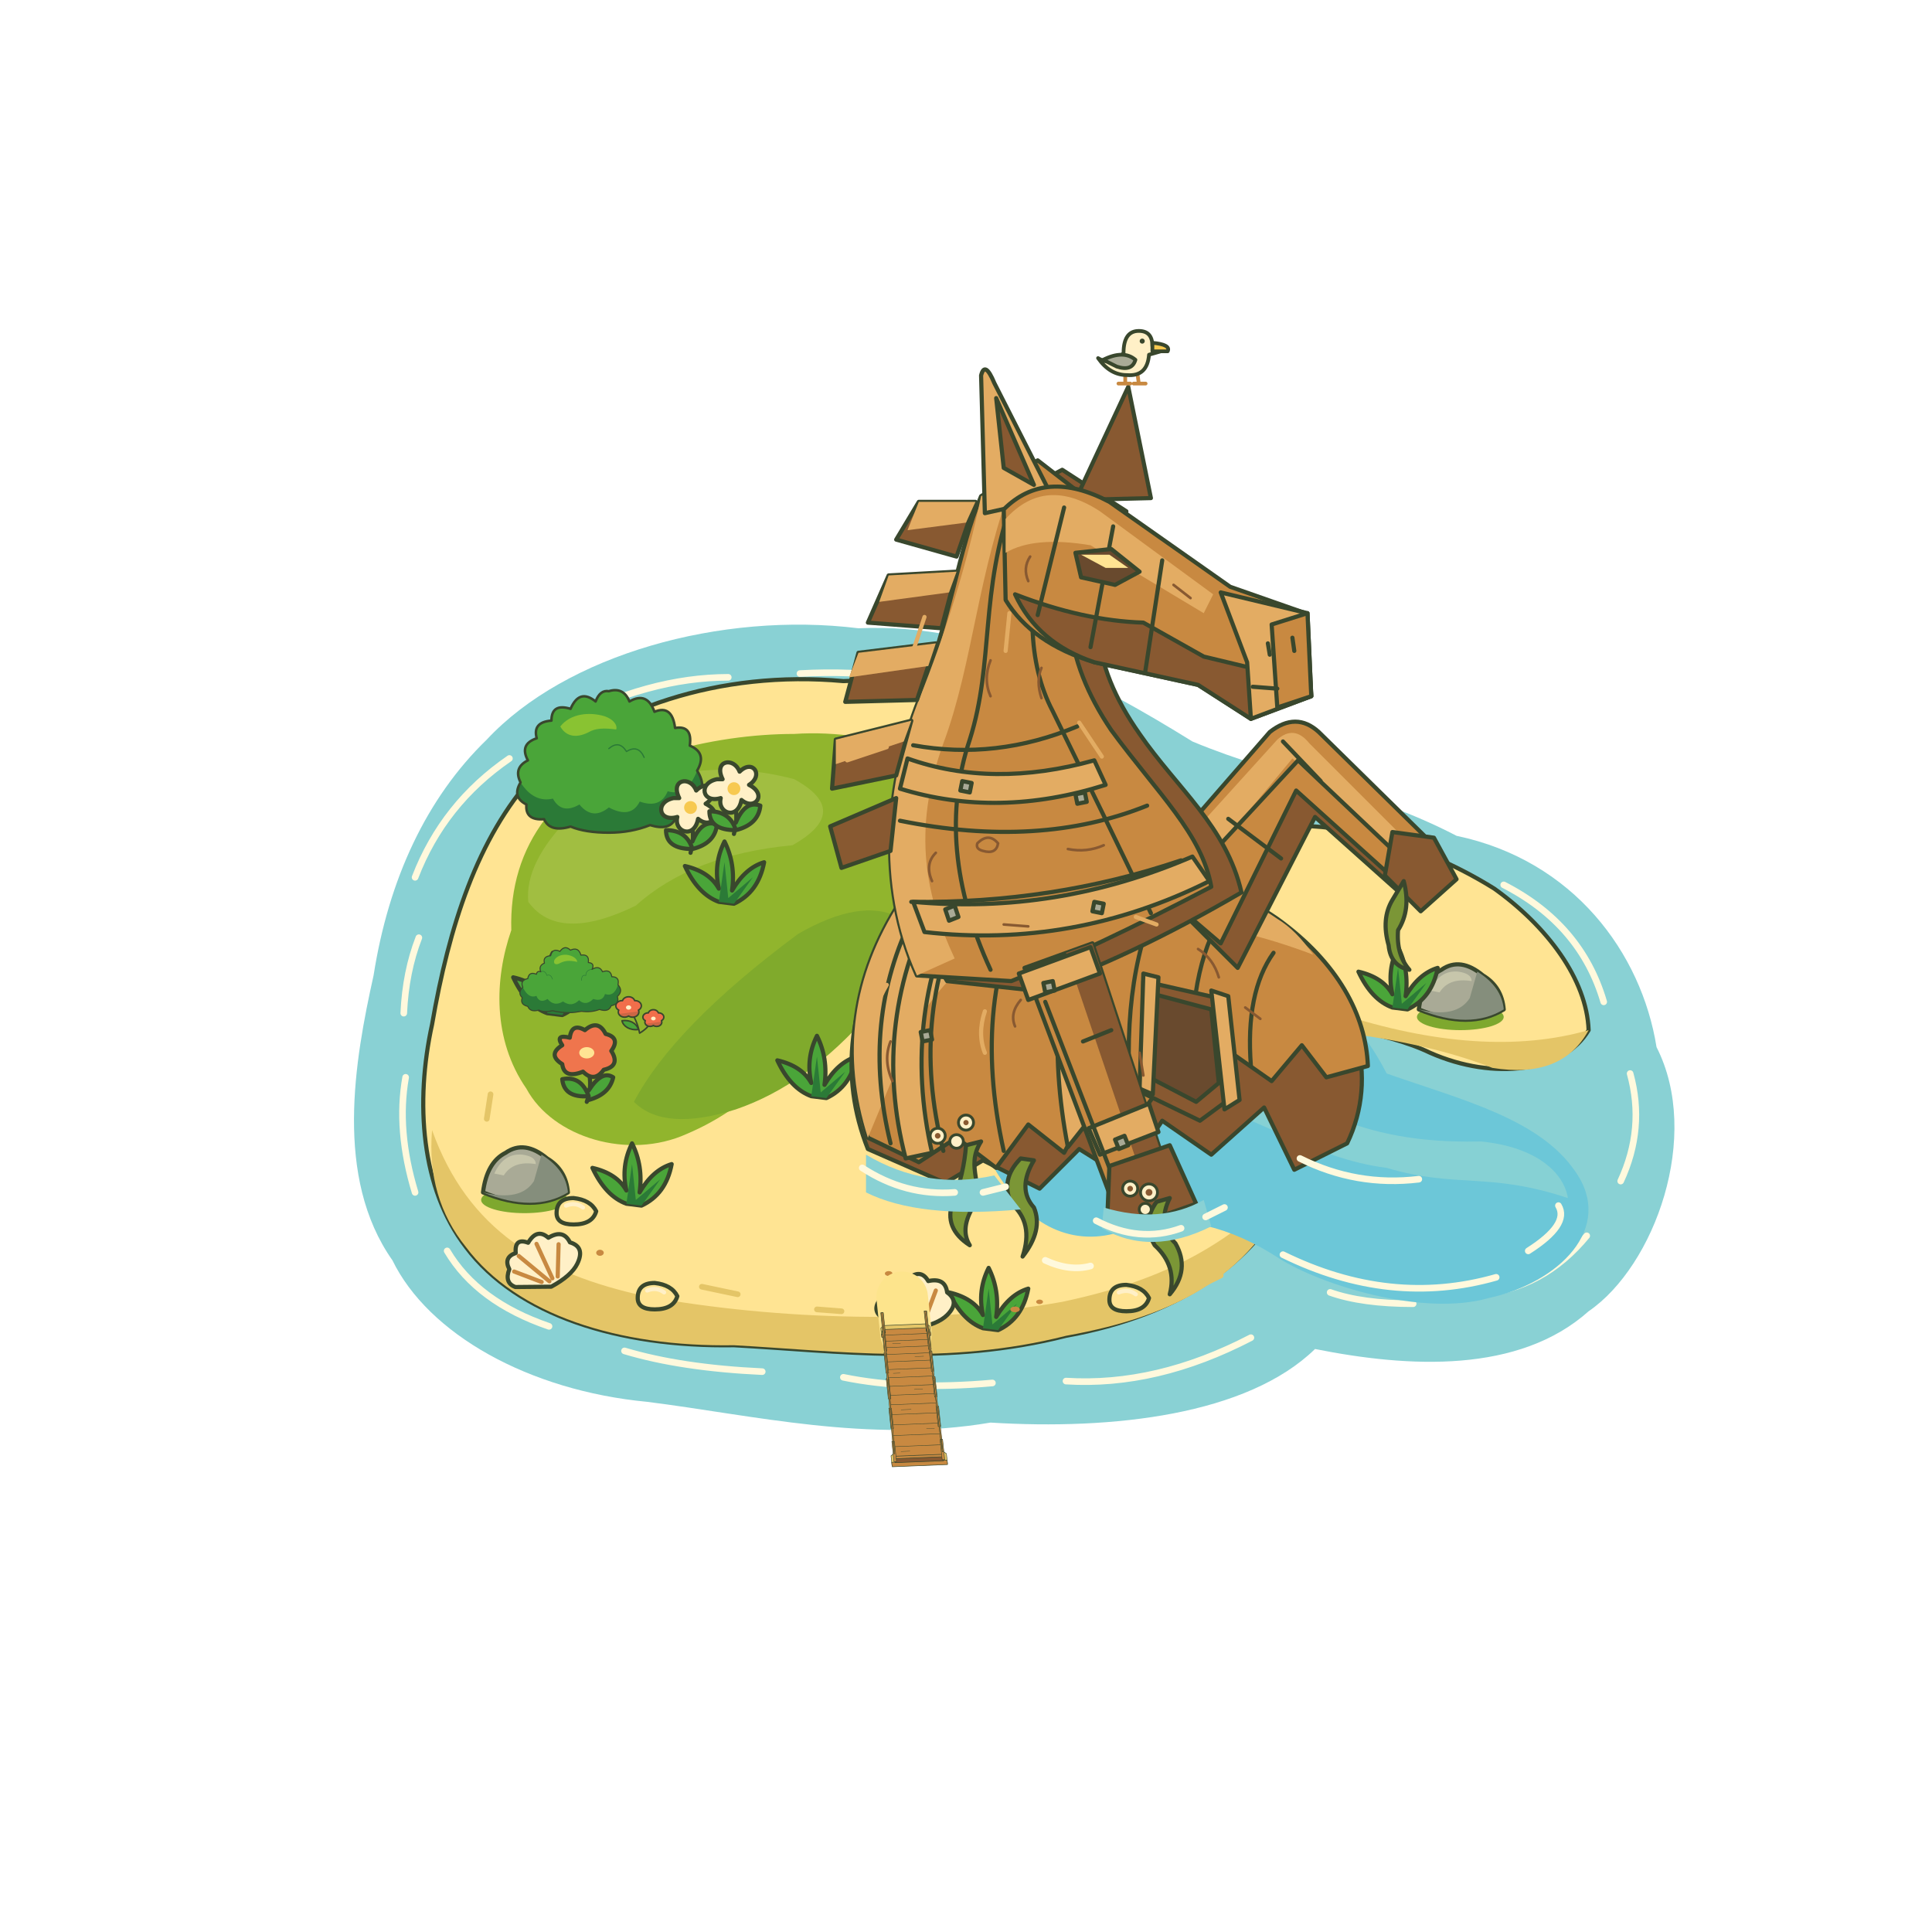
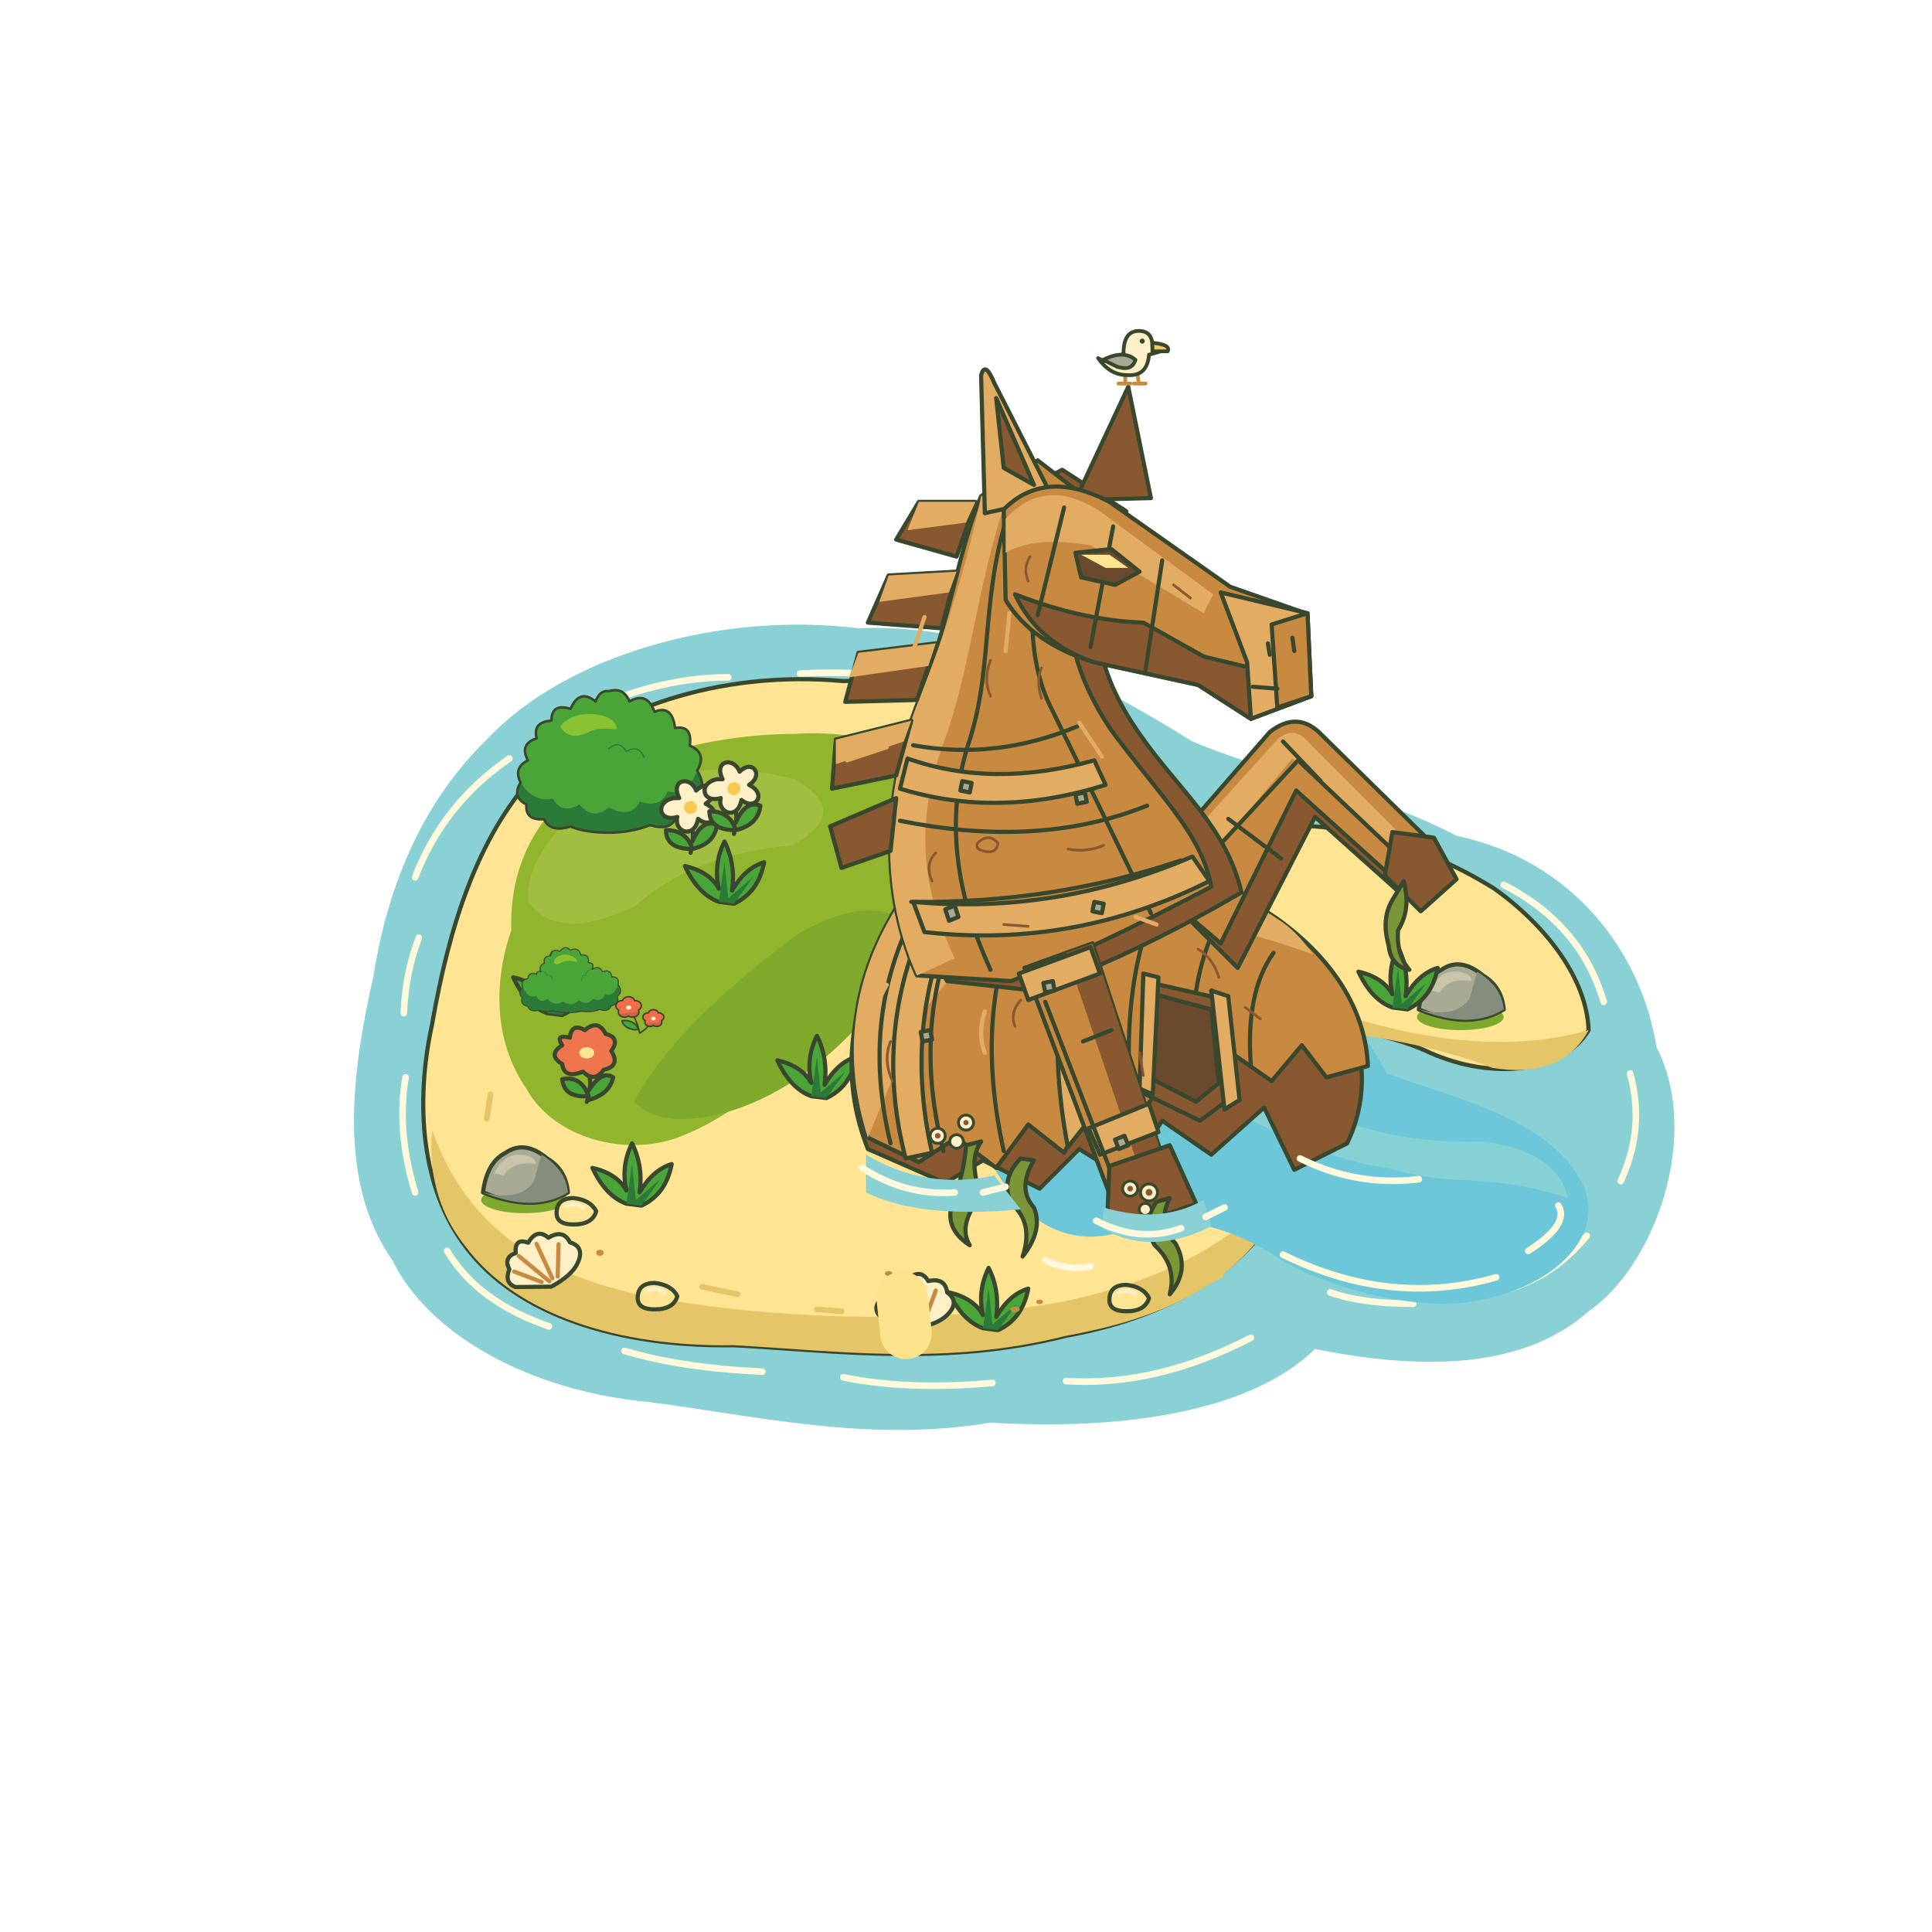
<svg xmlns="http://www.w3.org/2000/svg" xmlns:xlink="http://www.w3.org/1999/xlink" viewBox="0 0 1024 1024" width="1024" height="1024" stroke-linecap="round" stroke-linejoin="round" data-layer="ground">
  <defs>
    <g id="tuft" stroke="#39472d" stroke-width="2.2" stroke-linejoin="round">
      <path fill="#4aa539" d="M0 24 Q-11 20 -18 5 Q-5 8 0 17 Q-3 4 3 -8 Q9 4 7 18 Q14 6 24 3 Q21 19 8 25Z" />
      <path fill="#2b7a37" stroke="none" d="M0 24 3 3 5 22 18 11 8 25Z" />
    </g>
    <g id="daisy" stroke="#39472d" stroke-width="2.2" stroke-linejoin="round">
      <path fill="none" d="M0 4 Q4 13 1 24" />
      <path fill="#4aa539" d="M2 22 Q-12 22 -12 12 Q-1 12 2 22 M2 18 Q7 6 15 9 Q14 19 2 22" />
      <path fill="#fff0c7" d="M-5-5 C-10-15 1-17 4-9 C11-16 17-7 9-2 C19 3 12 12 5 6 C3 17-8 13-6 5 C-16 8-18-3-8-5Z" />
      <circle cx="1" cy="0" r="3.4" fill="#f7c950" stroke="none" />
    </g>
    <g id="poppy" stroke="#39472d" stroke-width="2.2" stroke-linejoin="round">
      <path fill="none" d="M0 4 Q5 15 1 26" />
      <path fill="#4aa539" d="M2 23 Q-11 24-12 14 Q-2 12 2 23 M2 20 Q9 9 15 13 Q13 22 2 25" />
      <path fill="#ef754d" d="M-8-8 Q-7-16 0-12 Q7-18 11-10 Q19-8 14-1 Q19 7 10 9 Q5 16-1 10 Q-11 14-12 6 Q-20 1-12-4 Q-16-10-8-8Z" />
      <ellipse cx="1" cy="0" rx="4" ry="3" fill="#ffe493" stroke="none" />
    </g>
    <g id="rock" stroke="#39472d" stroke-width="2.2" stroke-linejoin="round">
      <ellipse cx="0" cy="9" rx="23" ry="7" fill="#7ea82e" stroke="none" />
      <path fill="#a9aa96" d="M-22 5 Q-20-11-10-16 Q0-23 12-13 Q22-7 23 5 Q5 16-22 5Z" />
      <path fill="#858e7c" stroke="none" d="M9-15 Q22-7 23 5 Q5 16-22 5 Q-2 10 5-1Z" />
      <path fill="#c7c6ab" stroke="none" d="M-16-5 Q-11-16-1-15 Q6-14 6-10 Q-6-12-11-4Z" />
    </g>
    <g id="pebble" stroke="#39472d" stroke-width="2.2">
      <path fill="#ffe493" d="M-10 1 Q-10-7-1-7 Q8-6 11 0 Q9 7-1 7 Q-10 7-10 1Z" />
      <path fill="none" stroke="#fff0c7" d="M-5-3Q0-5 4-2" />
    </g>
    <g id="shell" stroke="#39472d" stroke-width="2.2" stroke-linejoin="round">
      <path fill="#fff0c7" d="M-17 7 Q-22 3-17-3 Q-18-10-11-10 Q-9-18-3-13 Q4-19 8-12 Q17-14 18-6 Q25-1 18 6 Q13 11 1 13Z" />
      <path fill="none" stroke="#c88941" d="M1 10-10-8 M3 9 1-11 M6 9 12-7 M-3 9-15-1" />
    </g>
    <g id="gull" stroke="#39472d" stroke-width="2.2" stroke-linejoin="round">
      <path fill="none" stroke="#c88941" d="M-4 10-4 17 M3 10 4 17 M-8 17H-1 M1 17H8" />
      <path fill="#fff0c7" d="M-20 2 Q-12 7-5-1 Q-5-14 4-14 Q12-14 12-5 L17-2 10 0 Q9 13-3 12 Q-13 12-20 2Z" />
      <path fill="#a9aa96" d="M-17 3Q-5-3 2 3Q0 10-9 7Z" />
      <path fill="#f7c950" d="M12-7Q23-6 21-2H12Z" />
      <circle cx="6" cy="-8" r="1.5" fill="#39472d" stroke="none" />
    </g>
  </defs>
  <path fill="#89d1d4" d="M258 392C300 347 382 324 455 333C523 330 582 362 632 393C680 413 724 418 772 443C834 456 870 505 878 555C902 602 877 671 842 695C805 728 747 725 697 715C661 750 590 758 525 754C460 765 399 750 343 743C280 737 227 707 208 668C177 624 188 562 198 517C206 466 226 423 258 392Z" />
  <path fill="none" stroke="#fff9dd" stroke-width="3.5" d="M220 465Q235 426 270 402 M298 383Q344 359 386 359 M424 357Q479 354 517 371 M551 384Q591 403 616 423 M797 469Q838 490 850 531 M864 569Q872 598 859 626 M841 655Q818 683 784 686 M749 691Q722 691 705 685 M663 709Q613 735 565 732 M526 733Q481 737 447 730 M404 727Q361 725 331 716 M291 703Q253 690 237 663 M220 632Q210 599 215 571 M214 537Q215 515 222 497" />
  <path fill="#ffe493" stroke="#39472d" stroke-width="2.2" d="M283 411C321 376 381 355 447 361C504 358 562 384 608 419C645 443 676 465 690 506C705 547 705 586 687 623C669 668 626 697 565 708C502 724 444 716 389 713C328 714 274 697 247 661C223 630 220 584 229 543C238 491 253 444 283 411Z" />
  <path fill="#e4c567" d="M229 599C248 652 287 675 342 687C413 700 496 702 563 690C620 678 654 658 687 623C665 675 626 697 565 708C502 724 444 716 389 713C328 714 274 697 247 661Q226 635 229 599Z" />
  <path fill="#ffe493" stroke="#39472d" stroke-width="2.2" d="M646 447C689 425 752 446 792 471C820 491 841 519 842 546C829 568 792 573 758 558C733 546 699 544 674 535Z" />
  <path fill="#e4c567" d="M709 537Q786 562 842 546Q828 572 791 566Q758 553 709 547Z" />
  <path fill="#91b52d" d="M289 434C322 402 378 389 421 389C465 386 512 404 544 423C566 438 553 457 532 470C500 490 470 500 448 530C418 563 397 587 364 601C333 615 293 603 279 577C261 551 262 519 271 493Q270 459 289 434Z" />
  <path fill="#a1be41" d="M303 432Q361 397 421 413Q452 430 420 448Q367 453 337 480Q296 500 280 478Q278 457 303 432Z" />
  <path fill="#80aa2c" d="M423 495Q456 476 476 486Q496 503 461 537Q428 575 390 588Q352 600 336 584Q357 544 423 495Z" />
  <use xlink:href="#tuft" x="290" y="513" />
  <use xlink:href="#tuft" x="381" y="454" />
  <use xlink:href="#tuft" x="430" y="557" />
  <use xlink:href="#tuft" x="332" y="614" />
  <use xlink:href="#tuft" x="521" y="680" />
  <use xlink:href="#poppy" x="310" y="558" />
  <use xlink:href="#pebble" x="598" y="688" />
  <use xlink:href="#pebble" x="348" y="687" />
  <use xlink:href="#shell" x="484" y="691" />
  <use xlink:href="#shell" x="287" y="670" transform="rotate(-19 287 670)" />
  <path fill="#6cc7d8" d="M660 513C701 520 721 542 735 569C775 583 816 593 835 621C856 651 826 680 789 688C754 698 700 681 678 667C652 650 626 644 603 649C576 663 550 653 535 631C522 615 515 595 527 576Q560 533 595 536Z" />
  <path fill="#86d1d4" d="M574 559C615 541 656 553 677 574C708 598 744 606 785 605C815 608 829 622 831 635C789 621 772 630 735 619C695 614 665 590 637 586C604 576 585 586 558 581Z" />
  <path fill="none" stroke="#e4c567" stroke-width="3" d="M372 682l19 4 M433 694l13 1 M258 593l2-13 M637 681l10-5" />
  <g fill="#c88941">
    <ellipse cx="318" cy="664" rx="2" ry="1.6" />
    <ellipse cx="471" cy="675" rx="2" ry="1.3" />
    <ellipse cx="538" cy="694" rx="2.5" ry="1.5" />
    <ellipse cx="551" cy="690" rx="1.8" ry="1.2" />
  </g>
  <g transform="matrix(0.5966016 -0.258948 -0.258948 0.6789901 336.6508 322.4951)">
    <g transform="" />
  </g>
  <g transform="translate(274.5 500.9881) scale(0.327381)">
    <path fill="#4AA539" d="M37 43 Q33 33 43 29 Q40 18 53 17 Q56 4 68 10 Q76 -1 85 8 Q98 2 102 16 Q116 14 114 28 Q125 29 120 39 Q132 32 137 43 Q150 38 152 51 Q165 51 162 64 Q171 74 161 83 Q165 95 151 98 Q147 109 132 104 Q119 109.14 103 107 Q91 109.14 84 109.14 Q68 109.14 56 106 Q42 109.14 34 105 Q20 109 16 99 Q3 96 7 85 Q-1 77 8 68 Q3 57 16 54 Q18 42 30 47 Q31 41 37 43 Z" />
    <path fill="#2B7A37" d="M162 64 Q171 74 161 83 Q165 95 151 98 Q147 109 132 104 Q119 109.14 103 107 Q91 109.14 84 109.14 Q68 109.14 56 106 Q42 109.14 34 105 Q20 109 16 99 Q3 96 7 85 Q-1 77 8 68 Q17 87 30 82 Q35 95 48 87 Q59 100 73 91 Q87 101 99 89 Q110 99 122 87 Q137 92 141 79 Q156 84 162 64 Z" />
    <path fill="#89C332" d="M59 24 C63 17 73 14 82 16 C91 18 96 23 96 27 C83 24 75 25 66 30 C61 32 57 30 59 24 Z" />
    <path fill="none" stroke="#2B7A37" stroke-width="0.85" d="M37 43 Q44 40 47 49 Q53 46 56 55" />
    <path fill="none" stroke="#2B7A37" stroke-width="0.85" d="M120 39 Q110 40 110 49 Q103 47 103 57" />
    <path fill="none" stroke="#39472D" stroke-width="1.71" d="M37 43 Q33 33 43 29 Q40 18 53 17 Q56 4 68 10 Q76 -1 85 8 Q98 2 102 16 Q116 14 114 28 Q125 29 120 39 Q132 32 137 43 Q150 38 152 51 Q165 51 162 64 Q171 74 161 83 Q165 95 151 98 Q147 109 132 104 Q119 109.14 103 107 Q91 109.14 84 109.14 Q68 109.14 56 106 Q42 109.14 34 105 Q20 109 16 99 Q3 96 7 85 Q-1 77 8 68 Q3 57 16 54 Q18 42 30 47 Q31 41 37 43 Z" />
  </g>
  <g transform="translate(325 527) scale(0.5833333)">
    <g id="stems-and-leaf">
      <path d="M24 35.3 Q22 24 14 12 M24 35.3 Q33 30 36 22" fill="none" stroke="#39472D" stroke-width="1.39" />
      <path d="M23 32 C15 33 9 29 8 24 C15 23 21 26 23 32 Z" fill="#4AA539" stroke="#39472D" stroke-width="1.39" />
    </g>
    <g id="flower-heads">
      <path d="M8.476 5.765 C9.118 3.693 11.393 2.242 14.000 2.242 C16.607 2.242 18.882 3.693 19.524 5.765 C22.126 5.625 24.512 6.951 25.318 8.985 C26.123 11.018 25.144 13.240 22.939 14.382 C23.905 16.368 23.104 18.638 20.995 19.894 C18.885 21.151 16.005 21.074 14.000 19.707 C11.995 21.074 9.115 21.151 7.005 19.894 C4.896 18.638 4.095 16.368 5.061 14.382 C2.856 13.240 1.877 11.018 2.682 8.985 C3.488 6.951 5.874 5.625 8.476 5.765 Z" fill="#F16E4B" />
      <path d="M31.970 16.887 C32.496 15.188 34.362 13.998 36.500 13.998 C38.638 13.998 40.504 15.188 41.030 16.887 C43.164 16.773 45.120 17.860 45.780 19.527 C46.441 21.195 45.638 23.017 43.830 23.953 C44.622 25.581 43.965 27.443 42.236 28.473 C40.506 29.504 38.144 29.441 36.500 28.320 C34.856 29.441 32.494 29.504 30.764 28.473 C29.035 27.443 28.378 25.581 29.170 23.953 C27.362 23.017 26.559 21.195 27.220 19.527 C27.880 17.860 29.836 16.773 31.970 16.887 Z" fill="#F16E4B" />
      <path d="M23.294 15.492 L23.299 15.520 L23.324 15.712 L23.339 15.904 L23.345 16.096 L23.341 16.287 L23.327 16.478 L23.304 16.667 L23.272 16.856 L23.230 17.043 L23.180 17.228 L23.120 17.411 L23.051 17.593 L22.973 17.772 L22.887 17.948 L22.791 18.121 L22.687 18.292 L22.575 18.459 L22.454 18.622 L22.324 18.782 L22.186 18.938 L22.040 19.089 L21.886 19.236 L21.723 19.378 L21.553 19.515 L21.375 19.647 L21.189 19.774 L20.995 19.894 L20.795 20.008 L20.590 20.114 L20.382 20.213 L20.171 20.303 L19.956 20.386 L19.738 20.461 L19.517 20.528 L19.294 20.588 L19.069 20.639 L18.841 20.683 L18.613 20.719 L18.383 20.748 L18.152 20.769 L17.921 20.782 L17.690 20.787 L17.458 20.785 L17.227 20.775 L16.996 20.757 L16.767 20.731 L16.538 20.698 L16.311 20.658 L16.086 20.609 L15.863 20.553 L15.642 20.490 L15.424 20.418 L15.209 20.340 L14.998 20.253 L14.790 20.159 L14.586 20.057 L14.386 19.948 L14.190 19.831 L14.000 19.707 L13.810 19.831 L13.614 19.948 L13.414 20.057 L13.210 20.159 L13.002 20.253 L12.791 20.340 L12.576 20.418 L12.358 20.490 L12.137 20.553 L11.914 20.609 L11.689 20.658 L11.462 20.698 L11.233 20.731 L11.004 20.757 L10.773 20.775 L10.542 20.785 L10.310 20.787 L10.079 20.782 L9.848 20.769 L9.617 20.748 L9.387 20.719 L9.159 20.683 L8.931 20.639 L8.706 20.588 L8.483 20.528 L8.262 20.461 L8.044 20.386 L7.829 20.303 L7.618 20.213 L7.410 20.114 L7.205 20.008 L7.005 19.894 L6.811 19.774 L6.625 19.647 L6.447 19.515 L6.277 19.378 L6.114 19.236 L5.960 19.089 L5.814 18.938 L5.676 18.782 L5.546 18.622 L5.425 18.459 L5.313 18.292 L5.209 18.121 L5.113 17.948 L5.070 17.861 Z M44.121 24.863 L44.125 24.886 L44.146 25.044 L44.158 25.201 L44.163 25.359 L44.159 25.515 L44.148 25.672 L44.129 25.827 L44.103 25.982 L44.069 26.135 L44.027 26.287 L43.978 26.437 L43.922 26.586 L43.858 26.733 L43.787 26.877 L43.709 27.020 L43.624 27.159 L43.531 27.296 L43.432 27.430 L43.326 27.561 L43.213 27.689 L43.093 27.813 L42.966 27.934 L42.833 28.050 L42.693 28.163 L42.547 28.271 L42.395 28.374 L42.236 28.473 L42.072 28.567 L41.904 28.654 L41.734 28.734 L41.560 28.809 L41.384 28.876 L41.205 28.938 L41.024 28.993 L40.841 29.042 L40.656 29.084 L40.470 29.120 L40.283 29.150 L40.094 29.173 L39.905 29.190 L39.715 29.201 L39.526 29.205 L39.336 29.203 L39.146 29.195 L38.957 29.181 L38.769 29.160 L38.581 29.133 L38.395 29.099 L38.210 29.060 L38.027 29.014 L37.847 28.962 L37.668 28.903 L37.492 28.838 L37.318 28.768 L37.148 28.690 L36.980 28.607 L36.816 28.517 L36.656 28.422 L36.500 28.320 L36.344 28.422 L36.184 28.517 L36.020 28.607 L35.852 28.690 L35.682 28.768 L35.508 28.838 L35.332 28.903 L35.153 28.962 L34.973 29.014 L34.790 29.060 L34.605 29.099 L34.419 29.133 L34.231 29.160 L34.043 29.181 L33.854 29.195 L33.664 29.203 L33.474 29.205 L33.285 29.201 L33.095 29.190 L32.906 29.173 L32.717 29.150 L32.530 29.120 L32.344 29.084 L32.159 29.042 L31.976 28.993 L31.795 28.938 L31.616 28.876 L31.440 28.809 L31.266 28.734 L31.096 28.654 L30.928 28.567 L30.764 28.473 L30.605 28.374 L30.453 28.271 L30.307 28.163 L30.167 28.050 L30.034 27.934 L29.907 27.813 L29.787 27.689 L29.674 27.561 L29.568 27.430 L29.469 27.296 L29.376 27.159 L29.291 27.020 L29.213 26.877 L29.178 26.806 Z" fill="#39472D" fill-opacity="0.2" />
      <path d="M8.476 5.765 C9.118 3.693 11.393 2.242 14.000 2.242 C16.607 2.242 18.882 3.693 19.524 5.765 C22.126 5.625 24.512 6.951 25.318 8.985 C26.123 11.018 25.144 13.240 22.939 14.382 C23.905 16.368 23.104 18.638 20.995 19.894 C18.885 21.151 16.005 21.074 14.000 19.707 C11.995 21.074 9.115 21.151 7.005 19.894 C4.896 18.638 4.095 16.368 5.061 14.382 C2.856 13.240 1.877 11.018 2.682 8.985 C3.488 6.951 5.874 5.625 8.476 5.765 Z" fill="none" stroke="#39472D" stroke-width="1.39" />
      <path d="M31.970 16.887 C32.496 15.188 34.362 13.998 36.500 13.998 C38.638 13.998 40.504 15.188 41.030 16.887 C43.164 16.773 45.120 17.860 45.780 19.527 C46.441 21.195 45.638 23.017 43.830 23.953 C44.622 25.581 43.965 27.443 42.236 28.473 C40.506 29.504 38.144 29.441 36.500 28.320 C34.856 29.441 32.494 29.504 30.764 28.473 C29.035 27.443 28.378 25.581 29.170 23.953 C27.362 23.017 26.559 21.195 27.220 19.527 C27.880 17.860 29.836 16.773 31.970 16.887 Z" fill="none" stroke="#39472D" stroke-width="1.39" />
      <ellipse cx="14" cy="12" rx="2.4" ry="1.97" fill="#FFF0C7" />
      <ellipse cx="36.5" cy="22" rx="2.1" ry="1.72" fill="#FFF0C7" />
    </g>
  </g>
  <g fill="#c88941" />
  <g transform="matrix(0.5966016 -0.258948 -0.258948 0.6789901 336.6508 322.4951)" />
  <g transform="translate(274.5 500.9881) scale(0.327381)" />
  <g transform="translate(325 527) scale(0.5833333)">
    <g id="stems-and-leaf" />
    <g id="flower-heads" />
  </g>
  <g fill="#c88941" />
  <g transform="matrix(0.5966016 -0.258948 -0.258948 0.6789901 336.6508 322.4951)" />
  <g transform="translate(274.5 500.9881) scale(0.327381)" />
  <g transform="translate(325 527) scale(0.5833333)">
    <g id="stems-and-leaf" />
    <g id="flower-heads" />
  </g>
  <g fill="#c88941" />
  <g transform="matrix(0.5966016 -0.258948 -0.258948 0.6789901 336.6508 322.4951)" />
  <g transform="translate(274.5 500.9881) scale(0.327381)" />
  <g transform="translate(325 527) scale(0.5833333)">
    <g id="stems-and-leaf" />
    <g id="flower-heads" />
  </g>
  <g fill="#c88941" />
  <g transform="matrix(0.5966016 -0.258948 -0.258948 0.6789901 336.6508 322.4951)" />
  <g transform="translate(274.5 500.9881) scale(0.327381)" />
  <g transform="translate(325 527) scale(0.5833333)">
    <g id="stems-and-leaf" />
    <g id="flower-heads" />
  </g>
  <path id="dock-landing" d="M478.171 687.602 L480.178 706.697" fill="none" stroke="#fde48c" stroke-width="27.307" stroke-linecap="round" />
-   <g id="jetty" data-home-source="/pixi-art/home-expansion-c/bridges/bridge-ns.svg" transform="matrix(0.2128818 -0.008600866 0.02755139 0.262134 452.994 692.139)">
-     <g stroke="#39472d" stroke-width="1.15" stroke-linejoin="round" stroke-linecap="round">
-       <path fill="#e4c567" d="M59 47 L67 42 L173 42 L181 47 L181 64 L59 64 Z M51 305 L59 300 L181 300 L189 305 L189 325 L51 325 Z" />
-       <path fill="#c88941" d="M59 59 L181 59 L181 66 L59 66 Z M51 318 L189 318 L189 327 L51 327 Z" />
-       <path fill="#885931" d="M66 50 L60 310 L60 319 L66 59 Z M174 50 L180 310 L180 319 L174 59 Z" />
-       <path fill="#c88941" d="M66 50 Q63 156 60 310 L180 310 Q177 156 174 50 Z" />
-       <path fill="none" stroke-width=".85" d="M65.6 61.4 L174.4 61.4 M65.2 73.6 L174.8 73.6 M64.8 86.6 L175.2 86.6 M64.4 100.5 L175.6 100.5 M64 115.4 L176 115.4 M63.6 131 L176.4 131 M63.2 147.5 L176.8 147.5 M62.8 164.9 L177.2 164.9 M62.4 183 L177.6 183 M62 202.1 L178 202.1 M61.6 222 L178.4 222 M61.2 242.8 L178.8 242.8 M60.8 264.3 L179.2 264.3 M60.4 286.7 L179.6 286.7" />
-       <path fill="none" stroke-width=".65" d="M84 79 L104 79 M136 107 L158 107 M78 139 L95 139 M126 173 L147 173 M88 213 L113 213 M146 253 L166 253 M77 297 L99 297" />
-       <path fill="#885931" d="M60 310 L180 310 L180 319 L60 319 Z" />
-       <path fill="#c88941" d="M59 306 L181 306 L181 311 L59 311 Z" />
-       <g fill="#c88941">
-         <path d="M62.8 16 L69.2 16 L69.2 57 L62.8 57 Z M61.6 52.6 L68 52.6 L68 93.6 L61.6 93.6 Z M60.4 97 L66.8 97 L66.8 138 L60.4 138 Z M59.2 149 L65.6 149 L65.6 190 L59.2 190 Z M58 208.8 L64.4 208.8 L64.4 249.8 L58 249.8 Z M56.8 276 L63.2 276 L63.2 317 L56.8 317 Z" />
-         <path d="M170.8 16 L177.2 16 L177.2 57 L170.8 57 Z M172 52.6 L178.4 52.6 L178.4 93.6 L172 93.6 Z M173.2 97 L179.6 97 L179.6 138 L173.2 138 Z M174.4 149 L180.8 149 L180.8 190 L174.4 190 Z M175.6 208.8 L182 208.8 L182 249.8 L175.6 249.8 Z M176.8 276 L183.2 276 L183.2 317 L176.8 317 Z" />
-         <path d="M65 41 Q62 147 59 301 L61 301 Q64 147 67 41 Z M173 41 Q176 147 179 301 L181 301 Q178 147 175 41 Z" />
-         <path d="M64.5 16 Q61.5 122 58.5 276 L61.5 276 Q64.5 122 67.5 16 Z M172.5 16 Q175.5 122 178.5 276 L181.5 276 Q178.5 122 175.5 16 Z" />
-       </g>
-       <path fill="none" stroke-width=".65" d="M60 282 L60 295 M180 282 L180 295 M61.2 215 L61.2 227 M178.8 215 L178.8 227 M62.4 155 L62.4 167 M177.6 155 L177.6 167" />
-       <path fill="none" stroke-width="1.5" d="M60 279 L60 279.4 M180 279 L180 279.4 M61.2 212 L61.2 212.4 M178.8 212 L178.8 212.4 M62.4 152 L62.4 152.4 M177.6 152 L177.6 152.4" />
-     </g>
-   </g>
  <g fill="#c88941" />
  <g transform="matrix(0.5966016 -0.258948 -0.258948 0.6789901 336.6508 322.4951)" />
  <g transform="translate(274.5 500.9881) scale(0.327381)" />
  <g transform="translate(325 527) scale(0.5833333)">
    <g id="stems-and-leaf" />
    <g id="flower-heads" />
  </g>
  <g transform="translate(272 364) scale(.78)" data-piece="olive-bush" id="olive-bush-12">
    <path fill="#4AA539" d="M65 3 Q75 0 79 10 Q91 3 96 17 Q108 12 110 28 Q122 26 120 40 Q132 45 125 57 Q133 70 122 77 Q125 89 110 90 Q106 98 93 94 Q80 99.14 65 99.14 Q49 99.14 39 95 Q25 99.14 21 90 Q8 91 9 80 Q-1 75 5 65 Q0 55 10 50 Q4 39 16 35 Q13 24 26 23 Q26 11 39 15 Q45 1 56 10 Q59 2 65 3 Z" />
    <path fill="#2B7A37" d="M125 57 Q133 70 122 77 Q125 89 110 90 Q106 98 93 94 Q80 99.14 65 99.14 Q49 99.14 39 95 Q25 99.14 21 90 Q8 91 9 80 Q-1 75 5 65 Q14 79 27 76 Q33 87 45 80 Q54 91 65 82 Q80 90 86 78 Q100 83 105 71 Q118 75 125 57 Z" />
    <path fill="#89C332" d="M32 27 C39 18 52 17 62 20 C68 22 71 26 70 29 C62 28 56 28 51 31 C43 35 36 34 32 27 Z" />
    <path fill="none" stroke="#2B7A37" stroke-width="0.85" d="M65 42 Q72 36 77 44 Q85 39 89 48" />
    <path fill="none" stroke="#39472D" stroke-width="1.71" d="M65 3 Q75 0 79 10 Q91 3 96 17 Q108 12 110 28 Q122 26 120 40 Q132 45 125 57 Q133 70 122 77 Q125 89 110 90 Q106 98 93 94 Q80 99.14 65 99.14 Q49 99.14 39 95 Q25 99.14 21 90 Q8 91 9 80 Q-1 75 5 65 Q0 55 10 50 Q4 39 16 35 Q13 24 26 23 Q26 11 39 15 Q45 1 56 10 Q59 2 65 3 Z" />
  </g>
  <use xlink:href="#daisy" x="365" y="428" data-piece="olive-bush" id="olive-bush-18" />
  <use xlink:href="#daisy" x="388" y="418" data-piece="olive-bush" id="olive-bush-19" />
  <g transform="translate(325 527) scale(0.5833333)" />
  <g transform="translate(325 527) scale(0.5833333)" />
  <g transform="translate(325 527) scale(0.5833333)" />
  <g transform="translate(325 527) scale(0.5833333)" />
-   <g id="jetty" data-home-source="/pixi-art/home-expansion-c/bridges/bridge-ns.svg" transform="matrix(0.2128818 -0.008600866 0.02755139 0.262134 452.994 692.139)">
-     <g stroke="#39472d" stroke-width="1.15" stroke-linejoin="round" stroke-linecap="round">
-       <g fill="#c88941" />
-     </g>
-   </g>
  <g fill="#c88941" />
  <g transform="matrix(0.5966016 -0.258948 -0.258948 0.6789901 336.6508 322.4951)" />
  <g transform="translate(274.5 500.9881) scale(0.327381)" />
  <g transform="translate(325 527) scale(0.5833333)">
    <g id="stems-and-leaf" />
    <g id="flower-heads" />
  </g>
  <g transform="translate(325 527) scale(0.5833333)" />
  <use xlink:href="#rock" x="774" y="530" data-piece="east-rock" id="east-rock-23" />
  <use xlink:href="#tuft" x="738" y="510" data-piece="east-rock" id="east-rock-24" />
  <g transform="translate(325 527) scale(0.5833333)" />
  <g transform="translate(325 527) scale(0.5833333)" />
  <g transform="translate(325 527) scale(0.5833333)" />
-   <g id="jetty" data-home-source="/pixi-art/home-expansion-c/bridges/bridge-ns.svg" transform="matrix(0.2128818 -0.008600866 0.02755139 0.262134 452.994 692.139)">
-     <g stroke="#39472d" stroke-width="1.15" stroke-linejoin="round" stroke-linecap="round">
-       <g fill="#c88941" />
-     </g>
-   </g>
  <g fill="#c88941" />
  <g transform="matrix(0.5966016 -0.258948 -0.258948 0.6789901 336.6508 322.4951)" />
  <g transform="translate(274.5 500.9881) scale(0.327381)" />
  <g transform="translate(325 527) scale(0.5833333)">
    <g id="stems-and-leaf" />
    <g id="flower-heads" />
  </g>
  <g transform="translate(325 527) scale(0.5833333)" />
  <g transform="translate(325 527) scale(0.5833333)" />
  <use xlink:href="#rock" x="278" y="627" data-piece="west-rock" id="west-rock-21" />
  <use xlink:href="#pebble" x="305" y="642" data-piece="west-rock" id="west-rock-22" />
  <g transform="translate(325 527) scale(0.5833333)" />
  <g transform="translate(325 527) scale(0.5833333)" />
-   <g id="jetty" data-home-source="/pixi-art/home-expansion-c/bridges/bridge-ns.svg" transform="matrix(0.2128818 -0.008600866 0.02755139 0.262134 452.994 692.139)">
-     <g stroke="#39472d" stroke-width="1.15" stroke-linejoin="round" stroke-linecap="round">
-       <g fill="#c88941" />
-     </g>
-   </g>
  <g fill="#c88941" />
  <g transform="matrix(0.5966016 -0.258948 -0.258948 0.6789901 336.6508 322.4951)" />
  <g transform="translate(274.5 500.9881) scale(0.327381)" />
  <g transform="translate(325 527) scale(0.5833333)">
    <g id="stems-and-leaf" />
    <g id="flower-heads" />
  </g>
  <g transform="translate(325 527) scale(0.5833333)" />
  <g transform="translate(325 527) scale(0.5833333)" />
  <g transform="translate(325 527) scale(0.5833333)" />
  <g id="wooden-horse" stroke="#39472d" stroke-width="2.2" data-piece="wooden-horse">
    <path fill="#885931" d="M475 487C529 453 628 461 684 502C720 528 731 571 714 606L686 620L670 587L642 612L616 594L596 624L572 609L551 630L521 615L501 627L460 609Q437 551 475 487Z" />
    <path fill="#c88941" d="M477 478C527 444 619 447 677 487C709 510 724 538 725 565L703 571L690 554L674 573L654 559L638 582L621 568L602 594L581 579L564 611L545 596L528 619L507 603L487 616L460 603Q439 537 477 478Z" />
    <path fill="#e3ac63" stroke="none" d="M477 478C527 444 619 447 677 487Q687 493 696 506Q617 476 541 492Q492 516 475 567L460 603Q439 537 477 478Z" />
    <path fill="none" d="M484 485Q456 541 472 606 M515 472Q481 536 500 610 M547 469Q514 529 532 610 M581 471Q557 520 566 603 M614 476Q593 522 600 592 M646 488Q628 521 633 576 M675 505Q660 526 663 565" />
    <path fill="#e3ac63" d="M497 474L512 470Q477 537 494 611L480 614Q461 541 497 474Z" />
    <path fill="#e3ac63" d="M577 469L593 473Q568 529 581 589L566 608Q551 530 577 469Z" />
    <path fill="#885931" d="M606 520L650 530L655 580L636 594L605 579Z" />
    <path fill="#694a2e" d="M612 527L642 535L646 574L634 584L611 572Z" />
    <path fill="#e3ac63" d="M606 516L614 518L611 580L604 577Z M642 525L651 528L657 583L649 588Z" />
    <path fill="#885931" d="M617 474L682 397Q692 388 704 398L763 455L744 475L697 433L656 513Z" />
    <path fill="#c88941" d="M606 465L673 388Q687 377 699 388L757 445L738 465L687 419L647 500Z" />
    <path fill="#e3ac63" stroke="none" d="M610 466L677 392Q686 384 694 394L745 445L739 450L685 402L621 479Z" />
    <path fill="none" d="M626 470L688 403L744 456 M651 434L679 455 M680 393L700 414" />
    <path fill="#885931" d="M738 441L760 444L772 466L753 483L734 464Z" />
    <path fill="#7b9636" d="M744 467Q748 482 741 493Q740 506 747 514Q737 512 736 501Q732 487 738 477Z" />
    <path fill="#885931" d="M502 520C474 476 477 424 495 375C510 333 521 301 529 267L563 249L597 271C573 316 578 352 604 389C624 418 650 438 658 473Q598 508 548 525Z" />
    <path fill="#c88941" d="M486 517C464 468 470 414 487 371C504 328 508 291 520 263L550 244L581 268C558 311 564 350 589 387C614 421 637 442 642 470Q579 503 536 520Z" />
    <path fill="#e3ac63" stroke="none" d="M520 263L538 252C518 303 516 351 500 394C483 441 491 476 506 508L486 517C464 468 470 414 487 371Q509 316 520 263Z" />
    <path fill="none" d="M537 264C519 314 527 351 514 392Q495 449 525 514 M555 276Q538 339 558 377Q585 432 610 484 M484 395Q528 403 571 385 M477 435Q551 450 608 427 M483 478Q558 479 626 456" />
    <path fill="#e3ac63" d="M481 402Q526 418 580 403L586 416Q529 434 477 418Z M484 478Q560 485 632 454L641 467Q569 503 490 494Z" />
    <path fill="#885931" d="M517 266L487 266L475 286L507 295Z M507 303L471 305L460 330L499 333Z M496 341L455 346L448 372L486 371Z M483 382L443 392L441 418L475 411Z M475 423L440 438L446 460L472 451Z" />
    <path fill="#e3ac63" stroke="none" d="M487 266L517 266L512 277L481 281Z M471 305L507 303L503 314L466 319Z M455 346L496 341L492 353L450 359Z M443 392L483 382L479 393L443 405Z" />
    <path fill="#885931" d="M570 265L598 205L610 264Z" />
    <path fill="#e3ac63" d="M522 272L520 199Q522 191 527 203L558 264Z" />
    <path fill="#885931" d="M532 248L528 211L548 257Z" />
    <path fill="#c88941" d="M532 270Q554 248 588 266L652 311L692 325L695 369L663 381L635 363L580 351Q547 341 533 318Z" />
    <path fill="#e3ac63" stroke="none" d="M533 275Q554 252 583 271L643 315L638 325L578 289Q548 284 533 293Z" />
    <path fill="#885931" d="M538 315Q574 329 606 330L638 348L663 354L663 381L635 363L580 351Q550 341 538 315Z" />
    <path fill="none" d="M564 269L550 326 M590 279L578 343 M616 297L607 356" />
    <path fill="#e3ac63" d="M647 314L693 325L695 369L663 381L661 351Z" />
    <path fill="#c88941" d="M674 331L693 325L695 369L677 375Z" />
    <path fill="#694a2e" d="M570 293L589 291L604 303L591 310L573 306Z" />
    <path fill="#ffe493" stroke="none" d="M573 294L588 294L598 301L586 301Z" />
    <path fill="none" d="M672 341L673 347 M685 338L686 345 M664 364L677 365" />
    <g fill="none" stroke="#885931" stroke-width="1.4">
      <path d="M496 452Q490 458 494 467 M525 369Q521 360 525 350 M552 370Q549 361 552 354 M566 450Q576 452 585 448 M532 490l13 1 M472 552Q468 562 473 573 M541 530Q535 537 538 544 M635 503Q643 508 646 518 M660 534l8 6 M604 558l2 12 M622 310l9 7 M545 308Q542 301 546 295" />
      <path d="M518 447Q524 441 529 447Q528 453 521 451Q517 450 518 447Z" />
    </g>
    <g fill="none" stroke="#e3ac63" stroke-width="2.2">
      <path d="M483 348l7-21 M449 403l21-7 M470 522Q463 534 463 544 M522 536Q518 548 522 558 M602 486l11 4 M572 383l12 18 M535 325l-2 20" />
    </g>
    <path fill="#c88941" d="M543 513L579 500L620 625L590 638Z" />
    <path fill="#885931" stroke="none" d="M565 505L579 500L620 625L607 629Z" />
    <path fill="#e3ac63" d="M540 516L578 502L583 516L545 530Z M577 598L609 585L614 600L583 612Z" />
    <path fill="none" d="M554 531L588 619 M574 552L589 546" />
    <path fill="#885931" d="M588 618L620 607L634 638L600 650L587 643Z" />
    <g fill="#a9aa96">
      <path d="M501 482l5-2 2 6-5 2Z M488 547l5-1 1 5-5 1Z M580 478l5 1-1 5-5-1Z M510 414l5 1-1 5-5-1Z M570 421l5-1 1 5-5 1Z M553 521l5-1 1 5-5 1Z M591 604l5-2 2 5-5 2Z" />
    </g>
  </g>
  <use xlink:href="#gull" transform="translate(600 188) scale(.9)" data-piece="wooden-horse" id="wooden-horse-32" />
  <g stroke="#39472d" stroke-width="2.2" fill="#7b9636" data-piece="wooden-horse" id="wooden-horse-33">
    <path d="M520 605C511 619 523 629 515 641Q509 652 514 660Q500 651 505 637Q511 622 512 607Z" />
    <path d="M548 615Q539 630 548 640Q553 652 542 666Q548 648 536 638Q530 625 541 614Z" />
    <path d="M620 635Q613 649 623 659Q631 673 620 686Q624 671 612 660Q605 648 613 637Z" />
  </g>
  <g fill="#fff0c7" stroke="#39472d" stroke-width="1.5" data-piece="wooden-horse" id="wooden-horse-34">
    <circle cx="599" cy="630" r="4" />
    <circle cx="609" cy="632" r="4.5" />
    <circle cx="607" cy="641" r="3.2" />
    <circle cx="497" cy="602" r="4" />
    <circle cx="507" cy="605" r="3.6" />
    <circle cx="512" cy="595" r="4" />
  </g>
  <g fill="#885931" data-piece="wooden-horse" id="wooden-horse-35">
    <circle cx="599" cy="630" r="1.5" />
    <circle cx="609" cy="632" r="1.8" />
    <circle cx="497" cy="602" r="1.5" />
    <circle cx="512" cy="595" r="1.4" />
  </g>
  <path fill="#89d1d4" d="M459 612Q491 631 527 623L541 641Q487 646 459 632Z M585 640Q615 649 638 636L642 650Q610 666 584 651Z" data-piece="wooden-horse" id="wooden-horse-36" />
  <path fill="none" stroke="#fff9dd" stroke-width="3.5" d="M457 619Q480 634 506 632 M521 632l12-3 M581 647Q604 659 626 651 M639 645l10-5 M689 614Q719 629 752 625 M680 665Q737 693 793 677 M810 663Q832 649 826 639 M554 668Q567 674 578 671" data-piece="wooden-horse" id="wooden-horse-37" />
  <g transform="translate(325 527) scale(0.5833333)" />
-   <g id="jetty" data-home-source="/pixi-art/home-expansion-c/bridges/bridge-ns.svg" transform="matrix(0.2128818 -0.008600866 0.02755139 0.262134 452.994 692.139)">
-     <g stroke="#39472d" stroke-width="1.15" stroke-linejoin="round" stroke-linecap="round">
-       <g fill="#c88941" />
-     </g>
-   </g>
</svg>
